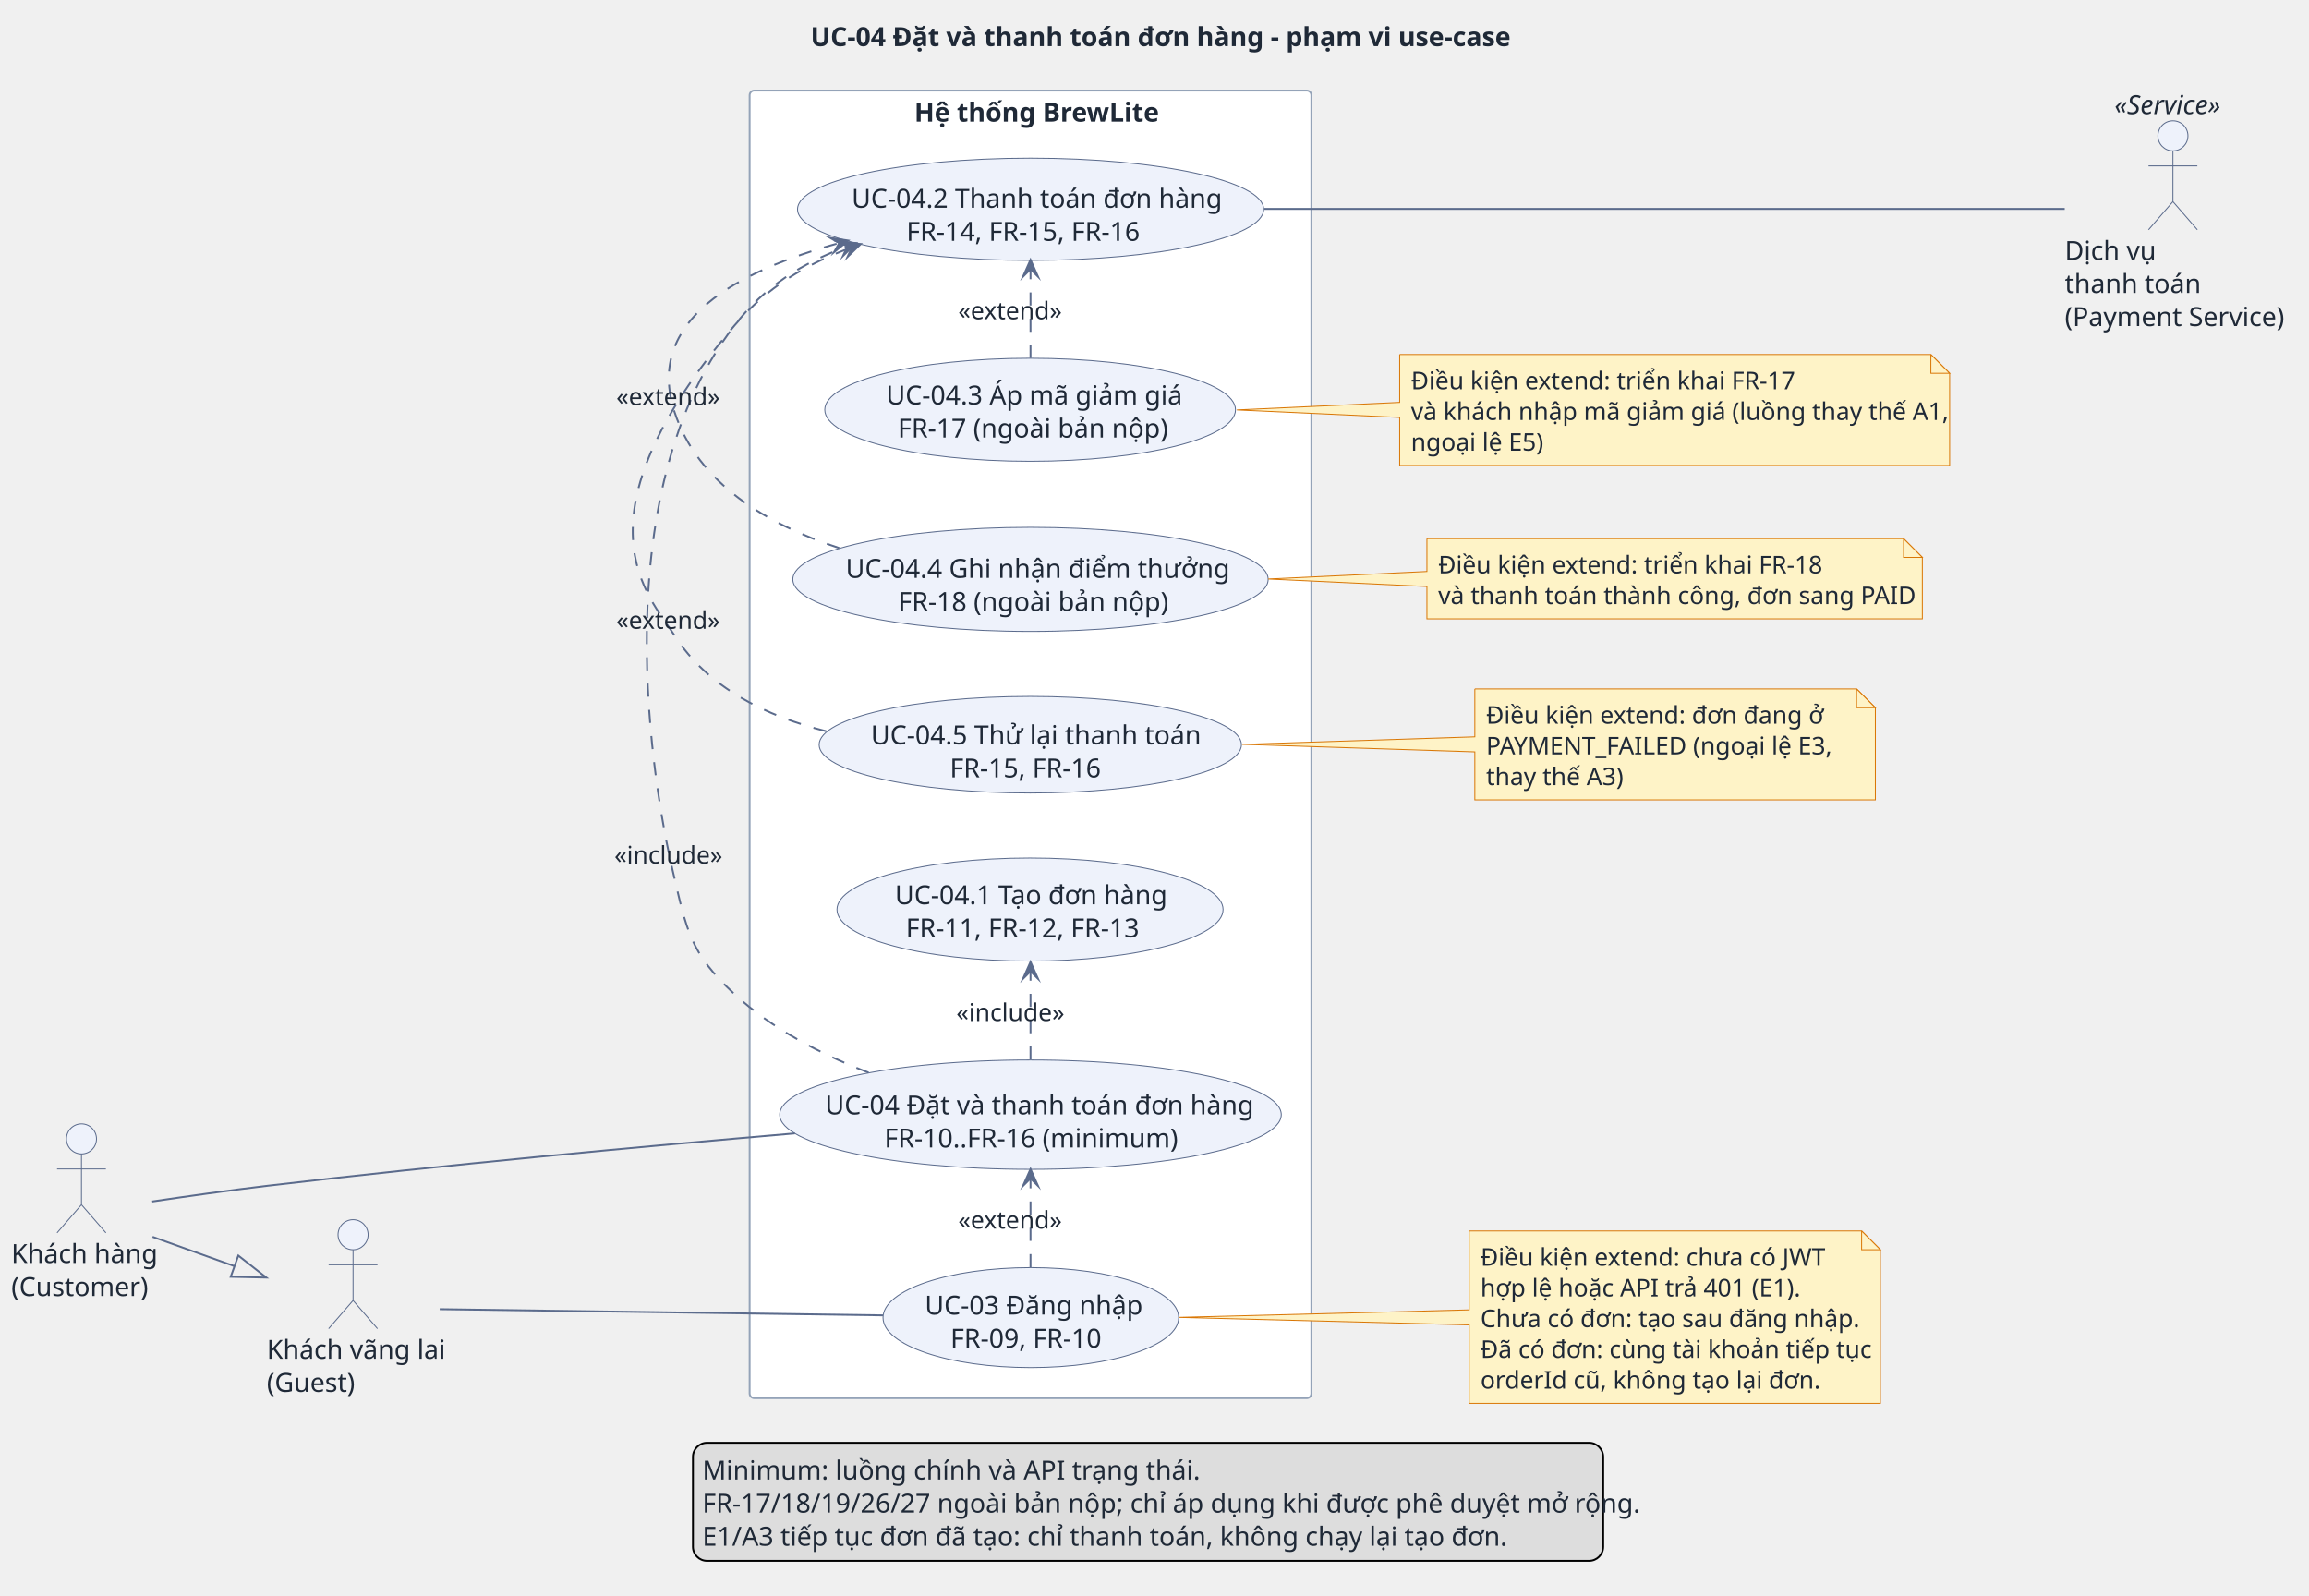
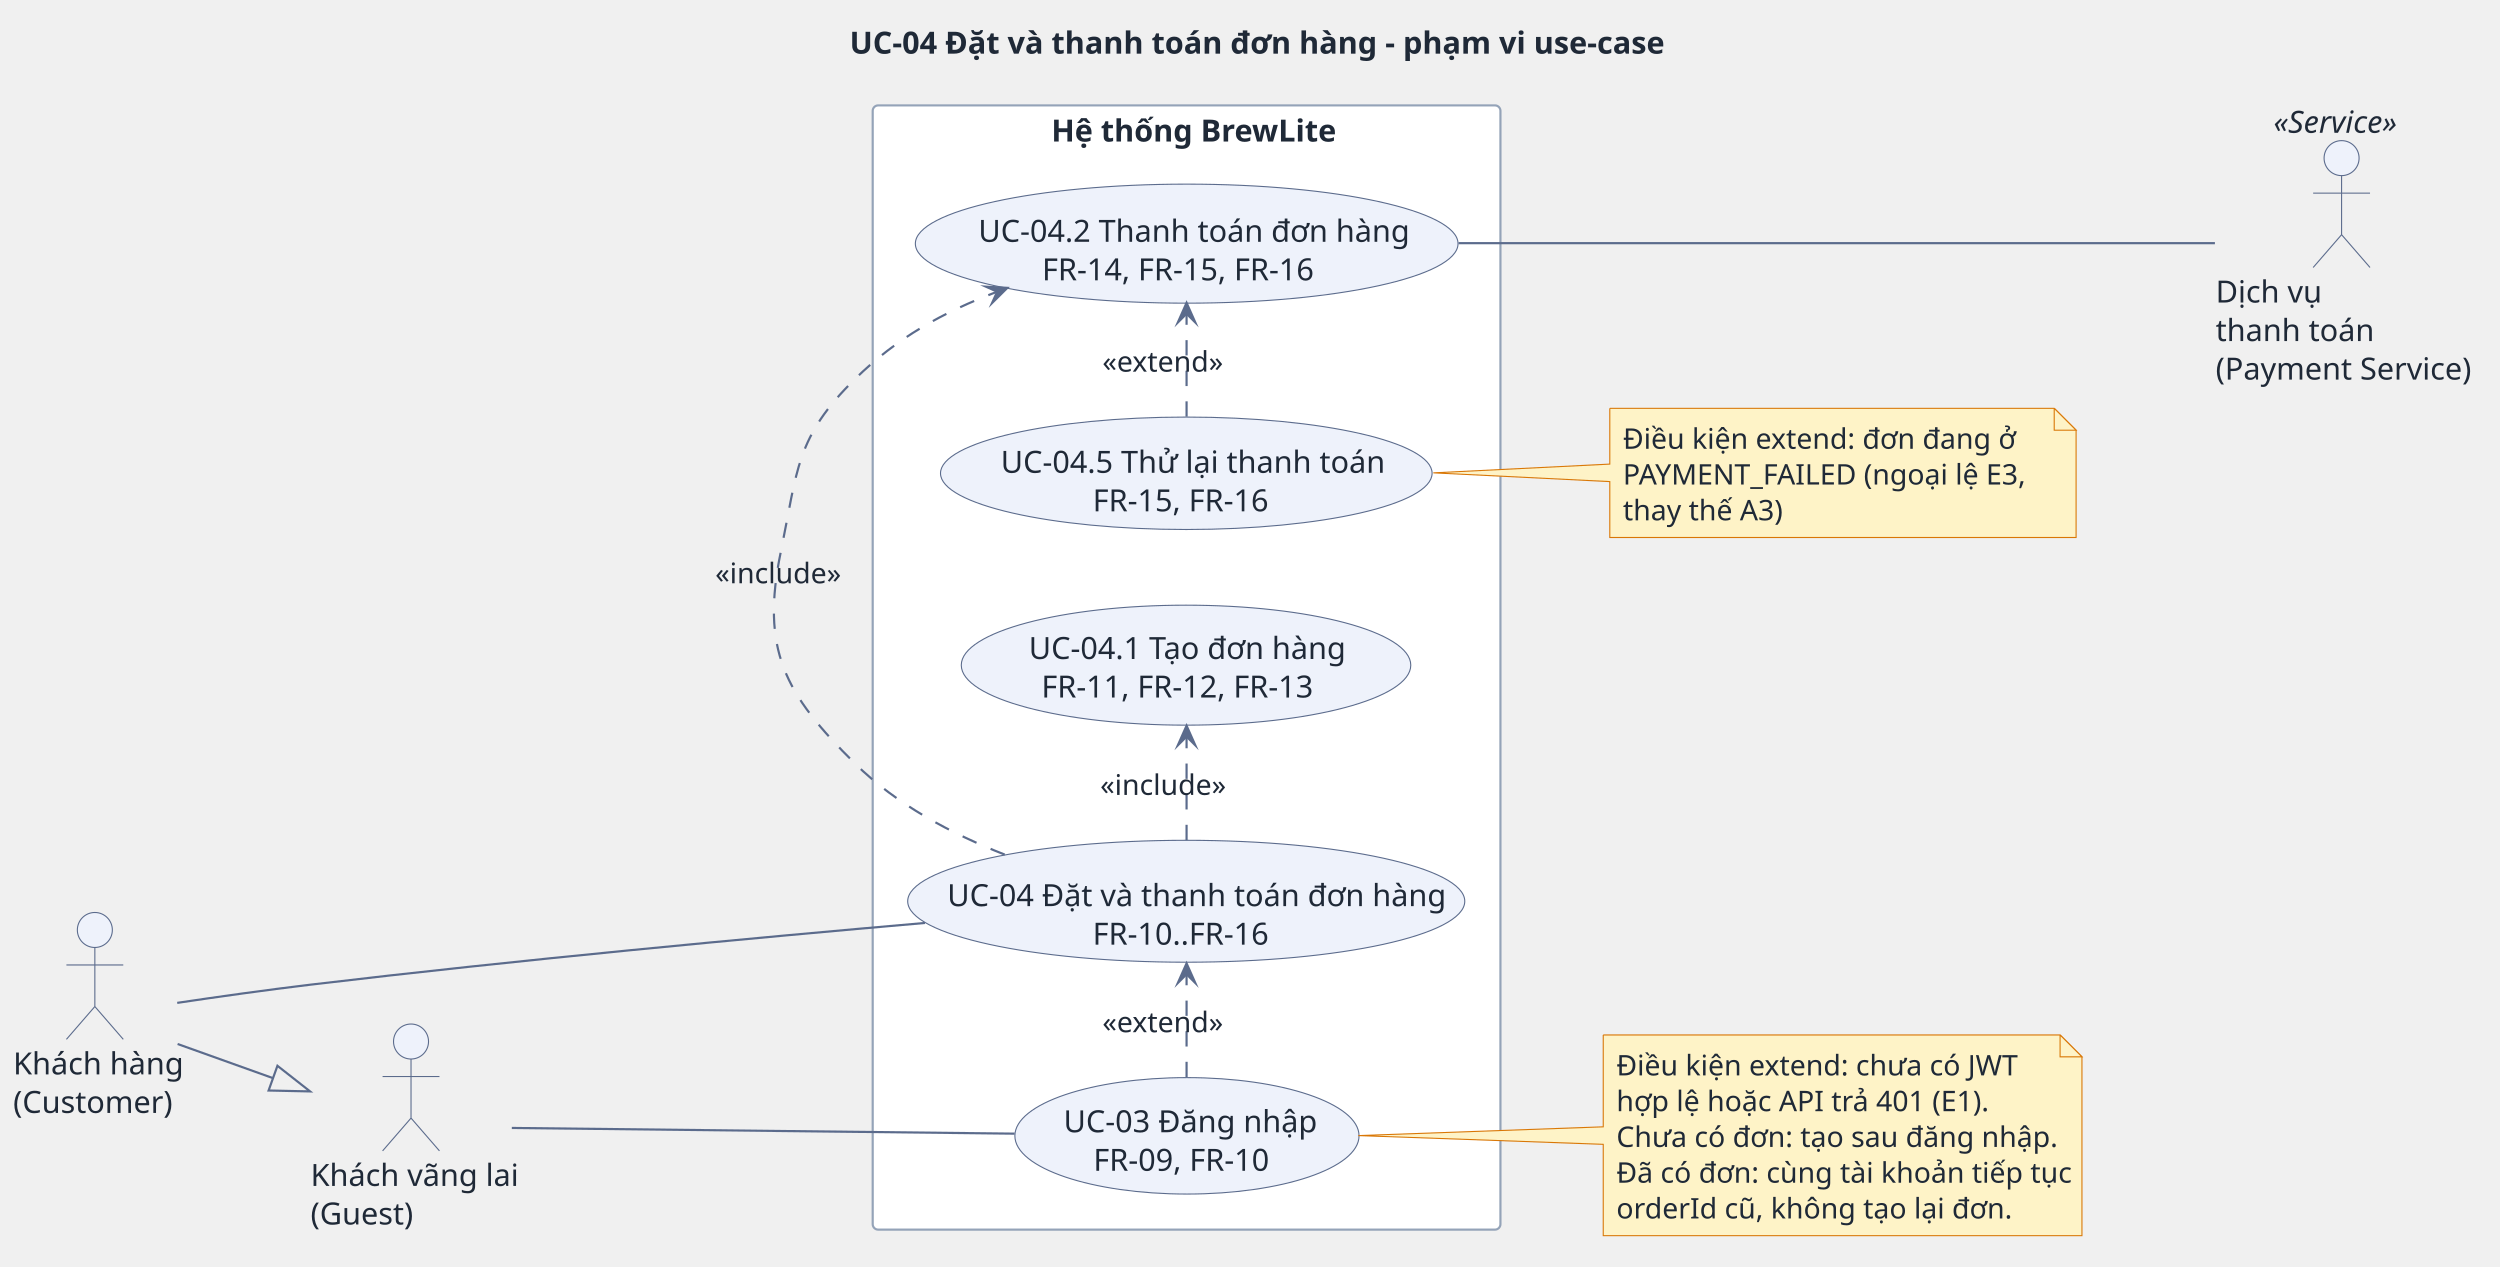
- <svg xmlns="http://www.w3.org/2000/svg" version="1.1" data-diagram-type="DESCRIPTION" style="width:1229px;height:849px;background:#FFFFFF;" width="1229px" height="849px" viewBox="0 0 1229 849" zoomAndPan="magnify" preserveAspectRatio="none" contentStyleType="text/css">
+ <svg xmlns="http://www.w3.org/2000/svg" version="1.1" data-diagram-type="DESCRIPTION" style="width:1143px;height:579px;background:#FFFFFF;" width="1143px" height="579px" viewBox="0 0 1143 579" zoomAndPan="magnify" preserveAspectRatio="none" contentStyleType="text/css">
  <defs />
  <g font-family="sans-serif" lengthAdjust="spacing">
    <g class="title" data-source-line="17">
-       <text x="431.451" y="24.533" fill="#1F2937" font-size="14" textLength="359.242" font-weight="700">UC-04 Đặt và thanh toán đơn hàng - phạm vi use-case</text>
+       <text x="388.451" y="24.533" fill="#1F2937" font-size="14" textLength="359.242" font-weight="700">UC-04 Đặt và thanh toán đơn hàng - phạm vi use-case</text>
    </g>
    <g class="cluster" data-qualified-name="H. th.ng BrewLite" id="ent0005" data-source-line="25">
-       <rect x="399" y="48.186" width="299" height="696" fill="#FFF" style="stroke:#94A3B8;stroke-width:1;" rx="2.5" ry="2.5" />
-       <text x="486.666" y="64.719" fill="#1F2937" font-size="14" textLength="123.669" font-weight="700">Hệ thống BrewLite</text>
+       <rect x="399" y="48.186" width="287" height="514" fill="#FFF" style="stroke:#94A3B8;stroke-width:1;" rx="2.5" ry="2.5" />
+       <text x="480.666" y="64.719" fill="#1F2937" font-size="14" textLength="123.669" font-weight="700">Hệ thống BrewLite</text>
    </g>
    <g class="entity" data-qualified-name="H. th.ng BrewLite.UC04" id="ent0006" data-source-line="26">
-       <ellipse cx="548.489" cy="593.283" rx="133.489" ry="29.098" fill="#EEF2FB" style="stroke:#5B6B8C;stroke-width:0.5;" />
-       <text x="439.216" y="593.128" fill="#1F2937" font-size="14" textLength="218.545">UC-04 Đặt và thanh toán đơn hàng</text>
-       <text x="470.706" y="610.738" fill="#1F2937" font-size="14" textLength="155.565">FR-10..FR-16 (minimum)</text>
+       <ellipse cx="542.346" cy="412.055" rx="127.346" ry="27.869" fill="#EEF2FB" style="stroke:#5B6B8C;stroke-width:0.5;" />
+       <text x="433.073" y="414.296" fill="#1F2937" font-size="14" textLength="218.545">UC-04 Đặt và thanh toán đơn hàng</text>
+       <text x="499.559" y="431.905" fill="#1F2937" font-size="14" textLength="85.572">FR-10..FR-16</text>
    </g>
    <g class="entity" data-qualified-name="H. th.ng BrewLite.UC041" id="ent0007" data-source-line="27">
-       <ellipse cx="548.253" cy="484.113" rx="102.753" ry="27.427" fill="#EEF2FB" style="stroke:#5B6B8C;stroke-width:0.5;" />
-       <text x="476.342" y="481.293" fill="#1F2937" font-size="14" textLength="143.821">UC-04.1 Tạo đơn hàng</text>
-       <text x="482.129" y="498.902" fill="#1F2937" font-size="14" textLength="132.248">FR-11, FR-12, FR-13</text>
+       <ellipse cx="542.253" cy="304.113" rx="102.753" ry="27.427" fill="#EEF2FB" style="stroke:#5B6B8C;stroke-width:0.5;" />
+       <text x="470.342" y="301.293" fill="#1F2937" font-size="14" textLength="143.821">UC-04.1 Tạo đơn hàng</text>
+       <text x="476.129" y="318.902" fill="#1F2937" font-size="14" textLength="132.248">FR-11, FR-12, FR-13</text>
    </g>
    <g class="entity" data-qualified-name="H. th.ng BrewLite.UC042" id="ent0008" data-source-line="28">
-       <ellipse cx="548.556" cy="111.397" rx="124.056" ry="27.211" fill="#EEF2FB" style="stroke:#5B6B8C;stroke-width:0.5;" />
-       <text x="453.29" y="110.568" fill="#1F2937" font-size="14" textLength="190.531">UC-04.2 Thanh toán đơn hàng</text>
-       <text x="482.432" y="128.177" fill="#1F2937" font-size="14" textLength="132.248">FR-14, FR-15, FR-16</text>
+       <ellipse cx="542.556" cy="111.397" rx="124.056" ry="27.211" fill="#EEF2FB" style="stroke:#5B6B8C;stroke-width:0.5;" />
+       <text x="447.29" y="110.568" fill="#1F2937" font-size="14" textLength="190.531">UC-04.2 Thanh toán đơn hàng</text>
+       <text x="476.432" y="128.177" fill="#1F2937" font-size="14" textLength="132.248">FR-14, FR-15, FR-16</text>
    </g>
-     <g class="entity" data-qualified-name="H. th.ng BrewLite.UC043" id="ent0009" data-source-line="29">
-       <ellipse cx="548.305" cy="218.109" rx="109.305" ry="27.424" fill="#EEF2FB" style="stroke:#5B6B8C;stroke-width:0.5;" />
-       <text x="471.66" y="215.294" fill="#1F2937" font-size="14" textLength="153.289">UC-04.3 Áp mã giảm giá</text>
-       <text x="477.874" y="232.904" fill="#1F2937" font-size="14" textLength="140.861">FR-17 (ngoài bản nộp)</text>
+     <g class="entity" data-qualified-name="H. th.ng BrewLite.UC045" id="ent0009" data-source-line="29">
+       <ellipse cx="542.377" cy="216.387" rx="112.377" ry="25.701" fill="#EEF2FB" style="stroke:#5B6B8C;stroke-width:0.5;" />
+       <text x="457.533" y="216.169" fill="#1F2937" font-size="14" textLength="169.688">UC-04.5 Thử lại thanh toán</text>
+       <text x="499.591" y="233.779" fill="#1F2937" font-size="14" textLength="85.572">FR-15, FR-16</text>
    </g>
-     <g class="entity" data-qualified-name="H. th.ng BrewLite.UC044" id="ent0010" data-source-line="30">
-       <ellipse cx="548.497" cy="308.385" rx="126.497" ry="27.699" fill="#EEF2FB" style="stroke:#5B6B8C;stroke-width:0.5;" />
-       <text x="450.115" y="307.565" fill="#1F2937" font-size="14" textLength="196.766">UC-04.4 Ghi nhận điểm thưởng</text>
-       <text x="478.067" y="325.174" fill="#1F2937" font-size="14" textLength="140.861">FR-18 (ngoài bản nộp)</text>
-     </g>
-     <g class="entity" data-qualified-name="H. th.ng BrewLite.UC045" id="ent0011" data-source-line="31">
-       <ellipse cx="548.377" cy="396.387" rx="112.377" ry="25.701" fill="#EEF2FB" style="stroke:#5B6B8C;stroke-width:0.5;" />
-       <text x="463.533" y="396.169" fill="#1F2937" font-size="14" textLength="169.688">UC-04.5 Thử lại thanh toán</text>
-       <text x="505.591" y="413.779" fill="#1F2937" font-size="14" textLength="85.572">FR-15, FR-16</text>
-     </g>
-     <g class="entity" data-qualified-name="H. th.ng BrewLite.UC03" id="ent0012" data-source-line="32">
-       <ellipse cx="548.675" cy="701.303" rx="78.675" ry="26.618" fill="#EEF2FB" style="stroke:#5B6B8C;stroke-width:0.5;" />
-       <text x="492.251" y="699.674" fill="#1F2937" font-size="14" textLength="112.848">UC-03 Đăng nhập</text>
-       <text x="505.889" y="717.283" fill="#1F2937" font-size="14" textLength="85.572">FR-09, FR-10</text>
+     <g class="entity" data-qualified-name="H. th.ng BrewLite.UC03" id="ent0010" data-source-line="30">
+       <ellipse cx="542.675" cy="519.303" rx="78.675" ry="26.618" fill="#EEF2FB" style="stroke:#5B6B8C;stroke-width:0.5;" />
+       <text x="486.251" y="517.674" fill="#1F2937" font-size="14" textLength="112.848">UC-03 Đăng nhập</text>
+       <text x="499.889" y="535.283" fill="#1F2937" font-size="14" textLength="85.572">FR-09, FR-10</text>
    </g>
    <g class="entity" data-qualified-name="Guest" id="ent0001" data-source-line="19">
-       <ellipse cx="187.92" cy="657.186" rx="8" ry="8" fill="#EEF2FB" style="stroke:#5B6B8C;stroke-width:0.5;" />
-       <path d="M187.92,665.186 L187.92,692.186 M174.92,673.186 L200.92,673.186 M187.92,692.186 L174.92,707.186 M187.92,692.186 L200.92,707.186" style="stroke:#5B6B8C;stroke-width:0.5;" fill="none" />
-       <text x="142" y="723.219" fill="#1F2937" font-size="14" textLength="91.841">Khách vãng lai</text>
-       <text x="142" y="740.828" fill="#1F2937" font-size="14" textLength="46.676">(Guest)</text>
+       <ellipse cx="187.92" cy="476.186" rx="8" ry="8" fill="#EEF2FB" style="stroke:#5B6B8C;stroke-width:0.5;" />
+       <path d="M187.92,484.186 L187.92,511.186 M174.92,492.186 L200.92,492.186 M187.92,511.186 L174.92,526.186 M187.92,511.186 L200.92,526.186" style="stroke:#5B6B8C;stroke-width:0.5;" fill="none" />
+       <text x="142" y="542.219" fill="#1F2937" font-size="14" textLength="91.841">Khách vãng lai</text>
+       <text x="142" y="559.828" fill="#1F2937" font-size="14" textLength="46.676">(Guest)</text>
    </g>
    <g class="entity" data-qualified-name="Customer" id="ent0002" data-source-line="20">
-       <ellipse cx="43.365" cy="606.186" rx="8" ry="8" fill="#EEF2FB" style="stroke:#5B6B8C;stroke-width:0.5;" />
-       <path d="M43.365,614.186 L43.365,641.186 M30.365,622.186 L56.365,622.186 M43.365,641.186 L30.365,656.186 M43.365,641.186 L56.365,656.186" style="stroke:#5B6B8C;stroke-width:0.5;" fill="none" />
-       <text x="6" y="672.219" fill="#1F2937" font-size="14" textLength="74.73">Khách hàng</text>
-       <text x="6" y="689.828" fill="#1F2937" font-size="14" textLength="70.007">(Customer)</text>
+       <ellipse cx="43.365" cy="425.186" rx="8" ry="8" fill="#EEF2FB" style="stroke:#5B6B8C;stroke-width:0.5;" />
+       <path d="M43.365,433.186 L43.365,460.186 M30.365,441.186 L56.365,441.186 M43.365,460.186 L30.365,475.186 M43.365,460.186 L56.365,475.186" style="stroke:#5B6B8C;stroke-width:0.5;" fill="none" />
+       <text x="6" y="491.219" fill="#1F2937" font-size="14" textLength="74.73">Khách hàng</text>
+       <text x="6" y="508.828" fill="#1F2937" font-size="14" textLength="70.007">(Customer)</text>
    </g>
    <g class="entity" data-qualified-name="Pay" id="ent0003" data-source-line="21">
-       <ellipse cx="1156.572" cy="72.295" rx="8" ry="8" fill="#EEF2FB" style="stroke:#5B6B8C;stroke-width:0.5;" />
-       <path d="M1156.572,80.295 L1156.572,107.295 M1143.572,88.295 L1169.572,88.295 M1156.572,107.295 L1143.572,122.295 M1156.572,107.295 L1169.572,122.295" style="stroke:#5B6B8C;stroke-width:0.5;" fill="none" />
-       <text x="1099" y="138.328" fill="#1F2937" font-size="14" textLength="46.683">Dịch vụ</text>
-       <text x="1099" y="155.938" fill="#1F2937" font-size="14" textLength="66.172">thanh toán</text>
-       <text x="1099" y="173.547" fill="#1F2937" font-size="14" textLength="115.145">(Payment Service)</text>
-       <text x="1125.445" y="60.719" fill="#1F2937" font-size="14" textLength="62.255" font-style="italic">«Service»</text>
+       <ellipse cx="1070.572" cy="72.295" rx="8" ry="8" fill="#EEF2FB" style="stroke:#5B6B8C;stroke-width:0.5;" />
+       <path d="M1070.572,80.295 L1070.572,107.295 M1057.572,88.295 L1083.572,88.295 M1070.572,107.295 L1057.572,122.295 M1070.572,107.295 L1083.572,122.295" style="stroke:#5B6B8C;stroke-width:0.5;" fill="none" />
+       <text x="1013" y="138.328" fill="#1F2937" font-size="14" textLength="46.683">Dịch vụ</text>
+       <text x="1013" y="155.938" fill="#1F2937" font-size="14" textLength="66.172">thanh toán</text>
+       <text x="1013" y="173.547" fill="#1F2937" font-size="14" textLength="115.145">(Payment Service)</text>
+       <text x="1039.445" y="60.719" fill="#1F2937" font-size="14" textLength="62.255" font-style="italic">«Service»</text>
    </g>
-     <g class="entity" data-qualified-name="GMN22" id="ent0023" data-source-line="48">
-       <path d="M782,655.186 L782,697.186 L627.3,701.186 L782,705.186 L782,746.943 A0,0 0 0 0 782,746.943 L1000.869,746.943 A0,0 0 0 0 1000.869,746.943 L1000.869,665.186 L990.869,655.186 L782,655.186 A0,0 0 0 0 782,655.186" style="stroke:#D97706;stroke-width:0.5;" fill="#FEF3C7" />
-       <path d="M990.869,655.186 L990.869,665.186 L1000.869,665.186 L990.869,655.186" style="stroke:#D97706;stroke-width:0.5;" fill="#FEF3C7" />
-       <text x="788" y="673.681" fill="#1F2937" font-size="13" textLength="181.391">Điều kiện extend: chưa có JWT</text>
-       <text x="788" y="690.032" fill="#1F2937" font-size="13" textLength="168.949">hợp lệ hoặc API trả 401 (E1).</text>
-       <text x="788" y="706.384" fill="#1F2937" font-size="13" textLength="195.032">Chưa có đơn: tạo sau đăng nhập.</text>
-       <text x="788" y="722.735" fill="#1F2937" font-size="13" textLength="197.869">Đã có đơn: cùng tài khoản tiếp tục</text>
-       <text x="788" y="739.087" fill="#1F2937" font-size="13" textLength="169.686">orderId cũ, không tạo lại đơn.</text>
+     <g class="entity" data-qualified-name="GMN18" id="ent0019" data-source-line="44">
+       <path d="M733,473.186 L733,515.186 L621.02,519.186 L733,523.186 L733,564.943 A0,0 0 0 0 733,564.943 L951.869,564.943 A0,0 0 0 0 951.869,564.943 L951.869,483.186 L941.869,473.186 L733,473.186 A0,0 0 0 0 733,473.186" style="stroke:#D97706;stroke-width:0.5;" fill="#FEF3C7" />
+       <path d="M941.869,473.186 L941.869,483.186 L951.869,483.186 L941.869,473.186" style="stroke:#D97706;stroke-width:0.5;" fill="#FEF3C7" />
+       <text x="739" y="491.681" fill="#1F2937" font-size="13" textLength="181.391">Điều kiện extend: chưa có JWT</text>
+       <text x="739" y="508.032" fill="#1F2937" font-size="13" textLength="168.949">hợp lệ hoặc API trả 401 (E1).</text>
+       <text x="739" y="524.384" fill="#1F2937" font-size="13" textLength="195.032">Chưa có đơn: tạo sau đăng nhập.</text>
+       <text x="739" y="540.735" fill="#1F2937" font-size="13" textLength="197.869">Đã có đơn: cùng tài khoản tiếp tục</text>
+       <text x="739" y="557.087" fill="#1F2937" font-size="13" textLength="169.686">orderId cũ, không tạo lại đơn.</text>
    </g>
-     <g class="entity" data-qualified-name="GMN25" id="ent0026" data-source-line="56">
-       <path d="M745,188.686 L745,214.186 L658.33,218.186 L745,222.186 L745,247.74 A0,0 0 0 0 745,247.74 L1037.724,247.74 A0,0 0 0 0 1037.724,247.74 L1037.724,198.686 L1027.724,188.686 L745,188.686 A0,0 0 0 0 745,188.686" style="stroke:#D97706;stroke-width:0.5;" fill="#FEF3C7" />
-       <path d="M1027.724,188.686 L1027.724,198.686 L1037.724,198.686 L1027.724,188.686" style="stroke:#D97706;stroke-width:0.5;" fill="#FEF3C7" />
-       <text x="751" y="207.181" fill="#1F2937" font-size="13" textLength="196.542">Điều kiện extend: triển khai FR-17</text>
-       <text x="751" y="223.532" fill="#1F2937" font-size="13" textLength="271.724">và khách nhập mã giảm giá (luồng thay thế A1,</text>
-       <text x="751" y="239.884" fill="#1F2937" font-size="13" textLength="69.38">ngoại lệ E5)</text>
-     </g>
-     <g class="entity" data-qualified-name="GMN28" id="ent0029" data-source-line="62">
-       <path d="M759.5,286.686 L759.5,304.186 L675.02,308.186 L759.5,312.186 L759.5,329.389 A0,0 0 0 0 759.5,329.389 L1023.196,329.389 A0,0 0 0 0 1023.196,329.389 L1023.196,296.686 L1013.196,286.686 L759.5,286.686 A0,0 0 0 0 759.5,286.686" style="stroke:#D97706;stroke-width:0.5;" fill="#FEF3C7" />
-       <path d="M1013.196,286.686 L1013.196,296.686 L1023.196,296.686 L1013.196,286.686" style="stroke:#D97706;stroke-width:0.5;" fill="#FEF3C7" />
-       <text x="765.5" y="305.181" fill="#1F2937" font-size="13" textLength="196.542">Điều kiện extend: triển khai FR-18</text>
-       <text x="765.5" y="321.532" fill="#1F2937" font-size="13" textLength="242.696">và thanh toán thành công, đơn sang PAID</text>
-     </g>
-     <g class="entity" data-qualified-name="GMN31" id="ent0032" data-source-line="67">
-       <path d="M785,366.686 L785,392.186 L661.16,396.186 L785,400.186 L785,425.74 A0,0 0 0 0 785,425.74 L998.188,425.74 A0,0 0 0 0 998.188,425.74 L998.188,376.686 L988.188,366.686 L785,366.686 A0,0 0 0 0 785,366.686" style="stroke:#D97706;stroke-width:0.5;" fill="#FEF3C7" />
-       <path d="M988.188,366.686 L988.188,376.686 L998.188,376.686 L988.188,366.686" style="stroke:#D97706;stroke-width:0.5;" fill="#FEF3C7" />
-       <text x="791" y="385.181" fill="#1F2937" font-size="13" textLength="171.717">Điều kiện extend: đơn đang ở</text>
-       <text x="791" y="401.532" fill="#1F2937" font-size="13" textLength="192.188">PAYMENT_FAILED (ngoại lệ E3,</text>
-       <text x="791" y="417.884" fill="#1F2937" font-size="13" textLength="70.097">thay thế A3)</text>
+     <g class="entity" data-qualified-name="GMN21" id="ent0022" data-source-line="52">
+       <path d="M736,186.686 L736,212.186 L655.31,216.186 L736,220.186 L736,245.74 A0,0 0 0 0 736,245.74 L949.188,245.74 A0,0 0 0 0 949.188,245.74 L949.188,196.686 L939.188,186.686 L736,186.686 A0,0 0 0 0 736,186.686" style="stroke:#D97706;stroke-width:0.5;" fill="#FEF3C7" />
+       <path d="M939.188,186.686 L939.188,196.686 L949.188,196.686 L939.188,186.686" style="stroke:#D97706;stroke-width:0.5;" fill="#FEF3C7" />
+       <text x="742" y="205.181" fill="#1F2937" font-size="13" textLength="171.717">Điều kiện extend: đơn đang ở</text>
+       <text x="742" y="221.532" fill="#1F2937" font-size="13" textLength="192.188">PAYMENT_FAILED (ngoại lệ E3,</text>
+       <text x="742" y="237.884" fill="#1F2937" font-size="13" textLength="70.097">thay thế A3)</text>
    </g>
    <g class="link" data-entity-1="ent0002" data-entity-2="ent0001" id="lnk4" data-source-line="23" data-link-type="extension">
-       <path d="M81.2,658.316 C99.67,664.926 105.282,666.943 124.822,673.933" style="stroke:#5B6B8C;stroke-width:1;" fill="none" id="Customer-to-Guest" />
-       <polygon points="141.77,679.996,126.843,668.283,122.801,679.582,141.77,679.996" fill="none" style="stroke:#5B6B8C;stroke-width:1;stroke-linejoin:miter;stroke-miterlimit:10;" />
+       <path d="M81.2,477.316 C99.67,483.926 105.282,485.943 124.822,492.933" style="stroke:#5B6B8C;stroke-width:1;" fill="none" id="Customer-to-Guest" />
+       <polygon points="141.77,498.996,126.843,487.283,122.801,498.582,141.77,498.996" fill="none" style="stroke:#5B6B8C;stroke-width:1;stroke-linejoin:miter;stroke-miterlimit:10;" />
    </g>
-     <g class="link" data-entity-1="ent0002" data-entity-2="ent0006" id="lnk13" data-source-line="35" data-link-type="association">
-       <path d="M81.02,639.506 C99.3,636.776 121.79,633.586 142,631.186 C236.09,620.026 342.78,610.136 423.1,603.246" style="stroke:#5B6B8C;stroke-width:1;" fill="none" id="Customer-UC04" />
+     <g class="link" data-entity-1="ent0002" data-entity-2="ent0006" id="lnk11" data-source-line="33" data-link-type="association">
+       <path d="M81.02,458.516 C99.3,455.786 121.79,452.596 142,450.186 C236.26,438.946 343.35,428.906 422.91,421.966" style="stroke:#5B6B8C;stroke-width:1;" fill="none" id="Customer-UC04" />
    </g>
-     <g class="link" data-entity-1="ent0001" data-entity-2="ent0012" id="lnk14" data-source-line="36" data-link-type="association">
-       <path d="M234.04,696.816 C293.19,697.636 397.94,699.096 469.96,700.106" style="stroke:#5B6B8C;stroke-width:1;" fill="none" id="Guest-UC03" />
+     <g class="link" data-entity-1="ent0001" data-entity-2="ent0010" id="lnk12" data-source-line="34" data-link-type="association">
+       <path d="M234,515.696 C291.91,516.356 393.43,517.506 463.9,518.306" style="stroke:#5B6B8C;stroke-width:1;" fill="none" id="Guest-UC03" />
    </g>
-     <g class="link" data-entity-1="ent0006" data-entity-2="ent0007" id="lnk15" data-source-line="38" data-link-type="dependency">
-       <path d="M548.5,563.976 C548.5,547.836 548.5,532.886 548.5,516.976" style="stroke:#5B6B8C;stroke-width:1;stroke-dasharray:7,7;" fill="none" id="UC04-to-UC041" />
-       <polygon points="548.5,511.976,544.5,520.976,548.5,516.976,552.5,520.976,548.5,511.976" fill="#5B6B8C" style="stroke:#5B6B8C;stroke-width:1;stroke-linejoin:miter;stroke-miterlimit:10;" />
-       <text x="509" y="543.431" fill="#1F2937" font-size="13" textLength="55.656">«include»</text>
+     <g class="link" data-entity-1="ent0006" data-entity-2="ent0007" id="lnk13" data-source-line="36" data-link-type="dependency">
+       <path d="M542.5,384.096 C542.5,367.966 542.5,352.806 542.5,336.766" style="stroke:#5B6B8C;stroke-width:1;stroke-dasharray:7,7;" fill="none" id="UC04-to-UC041" />
+       <polygon points="542.5,331.766,538.5,340.766,542.5,336.766,546.5,340.766,542.5,331.766" fill="#5B6B8C" style="stroke:#5B6B8C;stroke-width:1;stroke-linejoin:miter;stroke-miterlimit:10;" />
+       <text x="503" y="363.431" fill="#1F2937" font-size="13" textLength="55.656">«include»</text>
    </g>
-     <g class="link" data-entity-1="ent0006" data-entity-2="ent0008" id="lnk16" data-source-line="39" data-link-type="dependency">
-       <path d="M462.35,570.906 C437.16,561.226 411.04,547.726 391,529.186 C366.93,506.916 365.53,495.106 358,463.186 C352.34,439.196 316.04,270.126 391,173.186 C407.09,152.376 426.498,140.301 451.028,131.101" style="stroke:#5B6B8C;stroke-width:1;stroke-dasharray:7,7;" fill="none" id="UC04-to-UC042" />
-       <polygon points="455.71,129.346,445.879,128.761,451.028,131.101,448.688,136.251,455.71,129.346" fill="#5B6B8C" style="stroke:#5B6B8C;stroke-width:1;stroke-linejoin:miter;stroke-miterlimit:10;" />
-       <text x="327" y="459.681" fill="#1F2937" font-size="13" textLength="55.656">«include»</text>
+     <g class="link" data-entity-1="ent0006" data-entity-2="ent0008" id="lnk14" data-source-line="37" data-link-type="dependency">
+       <path d="M459.38,390.726 C435,381.206 409.85,367.806 391,349.186 C358.5,317.086 347.78,296.926 357,252.186 C364.71,214.746 363.73,199.976 391,173.186 C410.16,154.366 431.145,142.769 455.895,133.379" style="stroke:#5B6B8C;stroke-width:1;stroke-dasharray:7,7;" fill="none" id="UC04-to-UC042" />
+       <polygon points="460.57,131.606,450.736,131.058,455.895,133.379,453.574,138.538,460.57,131.606" fill="#5B6B8C" style="stroke:#5B6B8C;stroke-width:1;stroke-linejoin:miter;stroke-miterlimit:10;" />
+       <text x="327" y="266.681" fill="#1F2937" font-size="13" textLength="55.656">«include»</text>
    </g>
-     <g class="link" data-entity-1="ent0009" data-entity-2="ent0008" id="lnk17" data-source-line="40" data-link-type="dependency">
-       <path d="M548.5,190.626 C548.5,174.536 548.5,159.296 548.5,143.276" style="stroke:#5B6B8C;stroke-width:1;stroke-dasharray:7,7;" fill="none" id="UC043-to-UC042" />
-       <polygon points="548.5,138.276,544.5,147.276,548.5,143.276,552.5,147.276,548.5,138.276" fill="#5B6B8C" style="stroke:#5B6B8C;stroke-width:1;stroke-linejoin:miter;stroke-miterlimit:10;" />
-       <text x="510" y="169.931" fill="#1F2937" font-size="13" textLength="53.492">«extend»</text>
+     <g class="link" data-entity-1="ent0009" data-entity-2="ent0008" id="lnk15" data-source-line="38" data-link-type="dependency">
+       <path d="M542.5,190.496 C542.5,174.716 542.5,159.506 542.5,143.446" style="stroke:#5B6B8C;stroke-width:1;stroke-dasharray:7,7;" fill="none" id="UC045-to-UC042" />
+       <polygon points="542.5,138.446,538.5,147.446,542.5,143.446,546.5,147.446,542.5,138.446" fill="#5B6B8C" style="stroke:#5B6B8C;stroke-width:1;stroke-linejoin:miter;stroke-miterlimit:10;" />
+       <text x="504" y="169.931" fill="#1F2937" font-size="13" textLength="53.492">«extend»</text>
    </g>
-     <g class="link" data-entity-1="ent0010" data-entity-2="ent0008" id="lnk18" data-source-line="41" data-link-type="dependency">
-       <path d="M446.73,291.716 C408.59,279.286 371.45,257.466 359,219.186 C343.13,170.386 392.33,144.324 446.7,129.344" style="stroke:#5B6B8C;stroke-width:1;stroke-dasharray:7,7;" fill="none" id="UC044-to-UC042" />
-       <polygon points="451.52,128.016,441.781,126.55,446.7,129.344,443.906,134.262,451.52,128.016" fill="#5B6B8C" style="stroke:#5B6B8C;stroke-width:1;stroke-linejoin:miter;stroke-miterlimit:10;" />
-       <text x="328" y="215.681" fill="#1F2937" font-size="13" textLength="53.492">«extend»</text>
+     <g class="link" data-entity-1="ent0010" data-entity-2="ent0006" id="lnk16" data-source-line="39" data-link-type="dependency">
+       <path d="M542.5,492.466 C542.5,476.616 542.5,461.546 542.5,445.436" style="stroke:#5B6B8C;stroke-width:1;stroke-dasharray:7,7;" fill="none" id="UC03-to-UC04" />
+       <polygon points="542.5,440.436,538.5,449.436,542.5,445.436,546.5,449.436,542.5,440.436" fill="#5B6B8C" style="stroke:#5B6B8C;stroke-width:1;stroke-linejoin:miter;stroke-miterlimit:10;" />
+       <text x="504" y="471.931" fill="#1F2937" font-size="13" textLength="53.492">«extend»</text>
    </g>
-     <g class="link" data-entity-1="ent0011" data-entity-2="ent0008" id="lnk19" data-source-line="42" data-link-type="dependency">
-       <path d="M439.72,389.206 C407.8,381.186 376.72,366.056 359,338.186 C345.77,317.376 302.62,277.046 391,173.186 C408.33,152.816 428.551,140.831 453.461,131.611" style="stroke:#5B6B8C;stroke-width:1;stroke-dasharray:7,7;" fill="none" id="UC045-to-UC042" />
-       <polygon points="458.15,129.876,448.321,129.248,453.461,131.611,451.098,136.751,458.15,129.876" fill="#5B6B8C" style="stroke:#5B6B8C;stroke-width:1;stroke-linejoin:miter;stroke-miterlimit:10;" />
-       <text x="328" y="334.681" fill="#1F2937" font-size="13" textLength="53.492">«extend»</text>
-     </g>
-     <g class="link" data-entity-1="ent0012" data-entity-2="ent0006" id="lnk20" data-source-line="43" data-link-type="dependency">
-       <path d="M548.5,674.486 C548.5,658.626 548.5,643.486 548.5,627.226" style="stroke:#5B6B8C;stroke-width:1;stroke-dasharray:7,7;" fill="none" id="UC03-to-UC04" />
-       <polygon points="548.5,622.226,544.5,631.226,548.5,627.226,552.5,631.226,548.5,622.226" fill="#5B6B8C" style="stroke:#5B6B8C;stroke-width:1;stroke-linejoin:miter;stroke-miterlimit:10;" />
-       <text x="510" y="653.931" fill="#1F2937" font-size="13" textLength="53.492">«extend»</text>
-     </g>
-     <g class="link" data-entity-1="ent0008" data-entity-2="ent0003" id="lnk21" data-source-line="45" data-link-type="association">
-       <path d="M672.86,111.186 C802.98,111.186 1002.28,111.186 1098.97,111.186" style="stroke:#5B6B8C;stroke-width:1;" fill="none" id="UC042-Pay" />
-     </g>
-     <g class="legend" data-source-line="72">
-       <rect x="368.828" y="767.943" width="484.489" height="62.828" fill="#DDD" style="stroke:#000;stroke-width:1;" rx="7.5" ry="7.5" />
-       <text x="373.828" y="787.477" fill="#1F2937" font-size="14" textLength="248.233">Minimum: luồng chính và API trạng thái.</text>
-       <text x="373.828" y="805.086" fill="#1F2937" font-size="14" textLength="474.489">FR-17/18/19/26/27 ngoài bản nộp; chỉ áp dụng khi được phê duyệt mở rộng.</text>
-       <text x="373.828" y="822.695" fill="#1F2937" font-size="14" textLength="407.524">E1/A3 tiếp tục đơn đã tạo: chỉ thanh toán, không chạy lại tạo đơn.</text>
+     <g class="link" data-entity-1="ent0008" data-entity-2="ent0003" id="lnk17" data-source-line="41" data-link-type="association">
+       <path d="M666.82,111.186 C775.99,111.186 930.38,111.186 1012.66,111.186" style="stroke:#5B6B8C;stroke-width:1;" fill="none" id="UC042-Pay" />
    </g>
  </g>
</svg>
